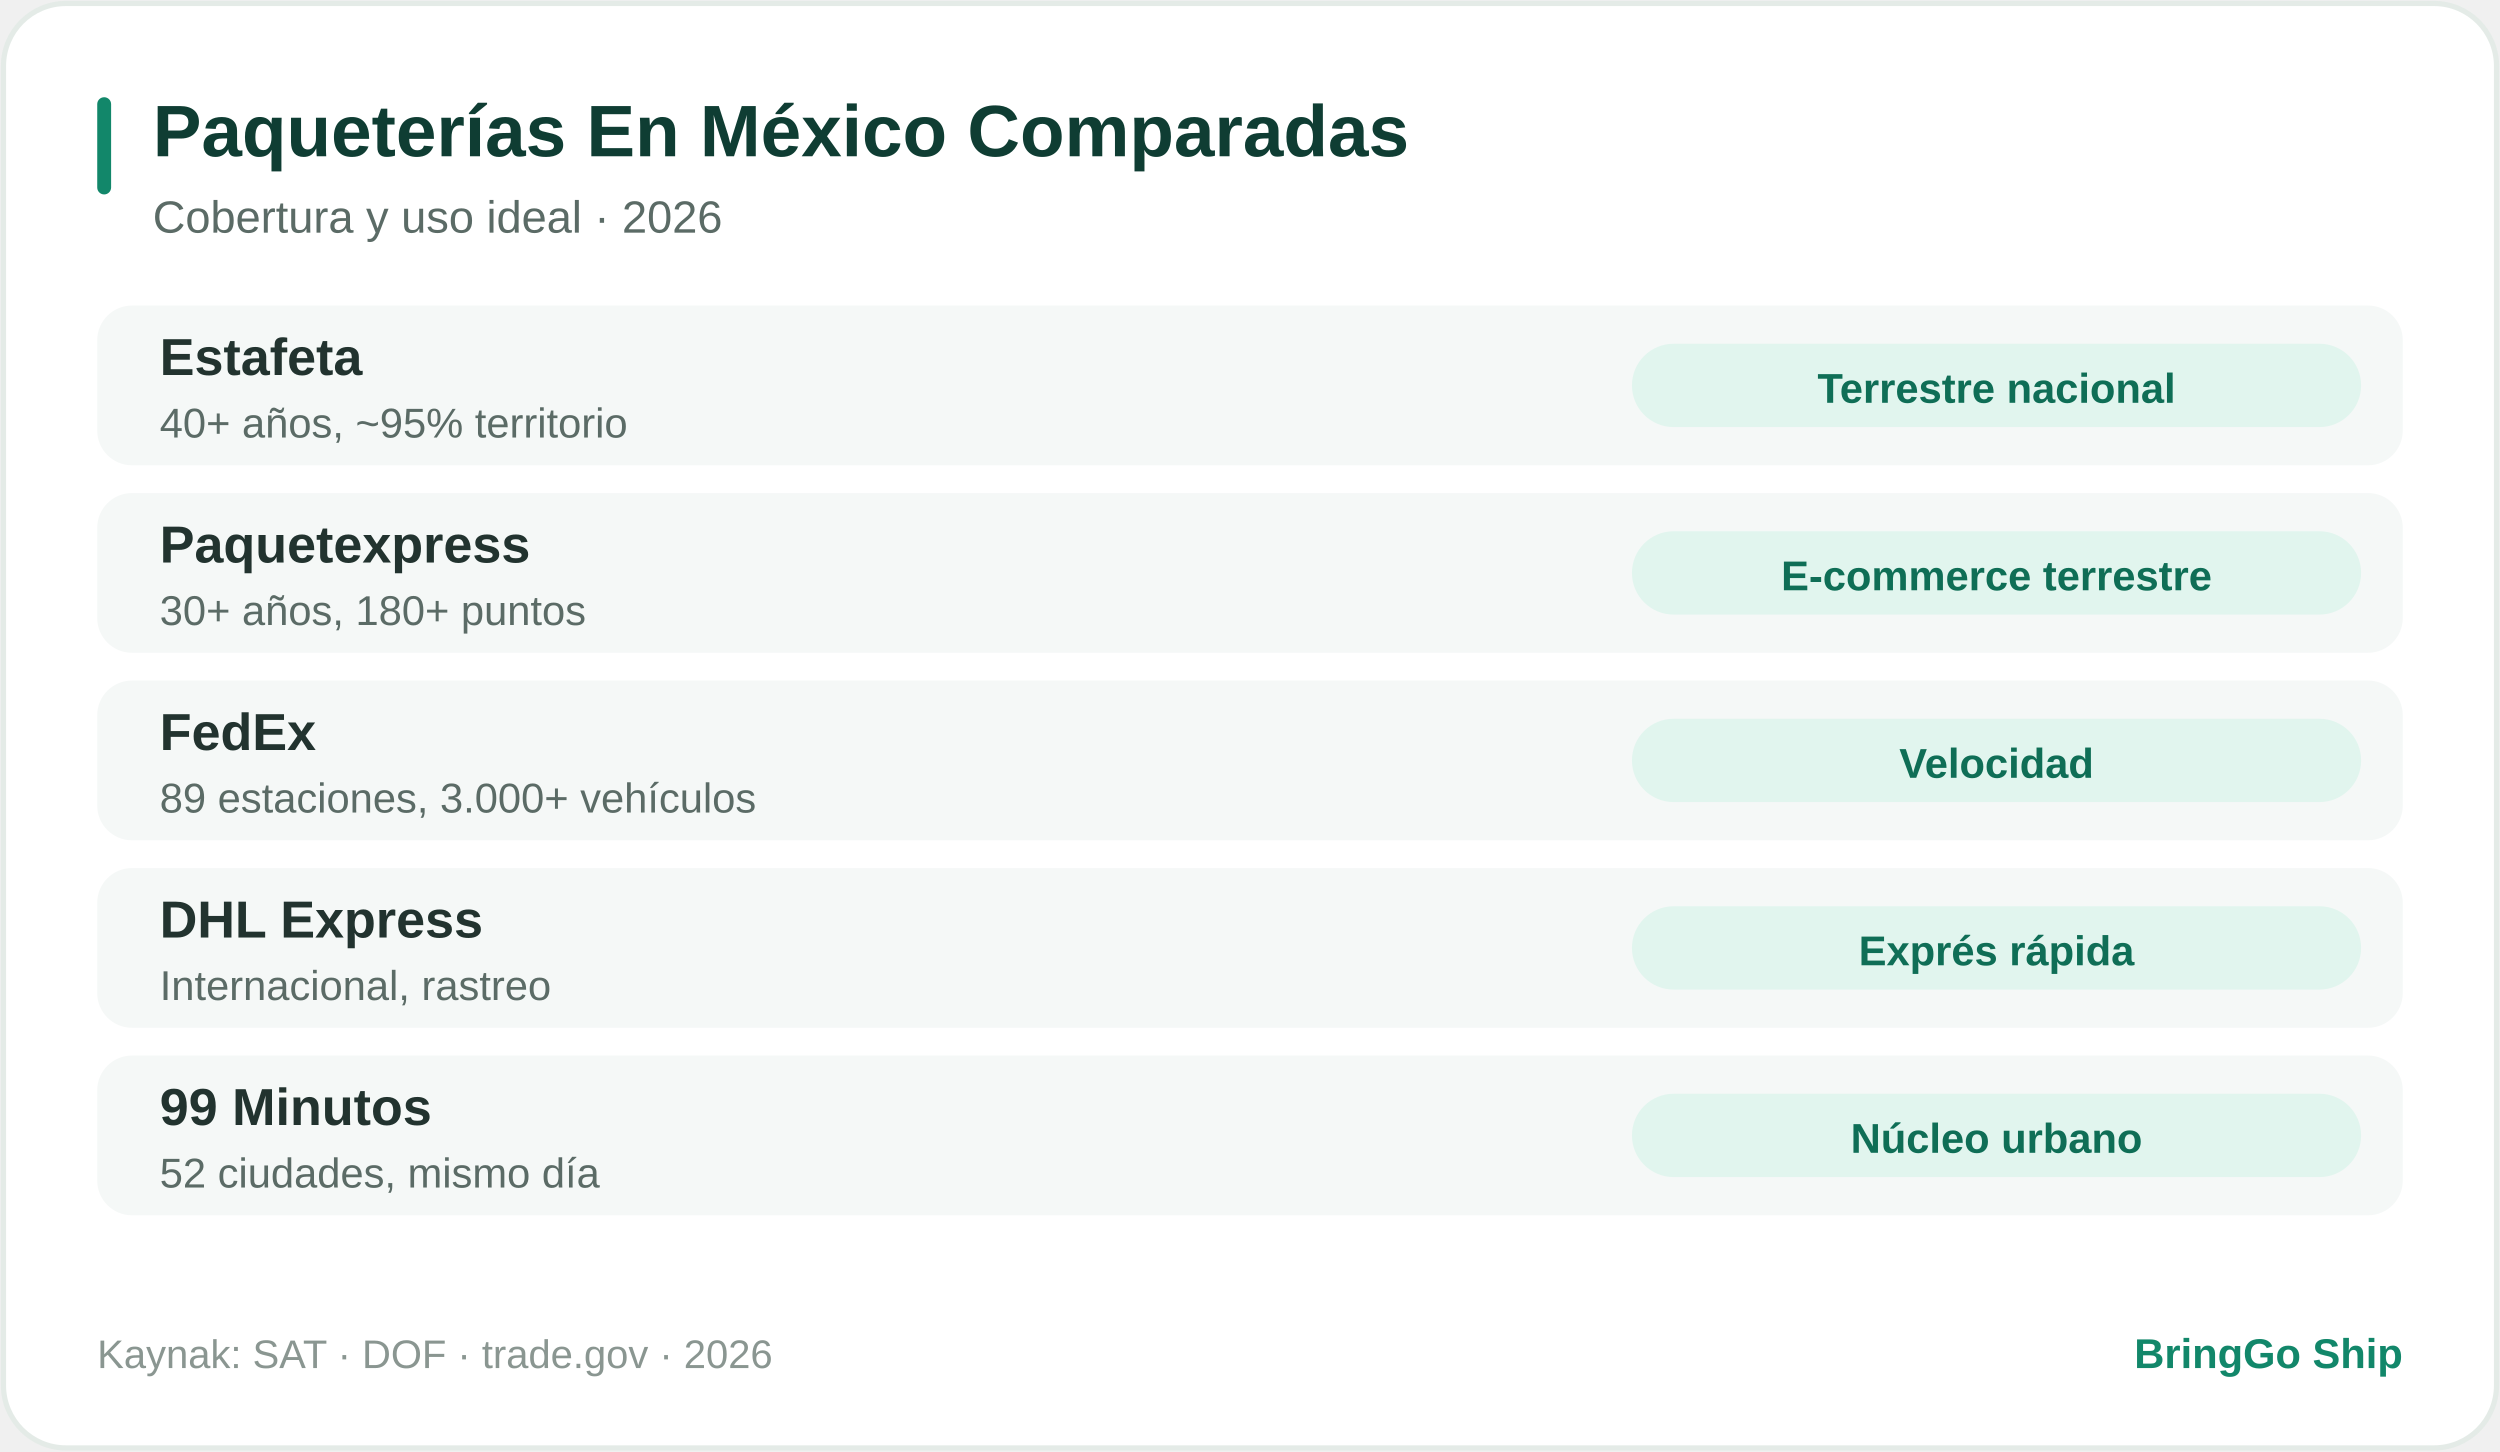
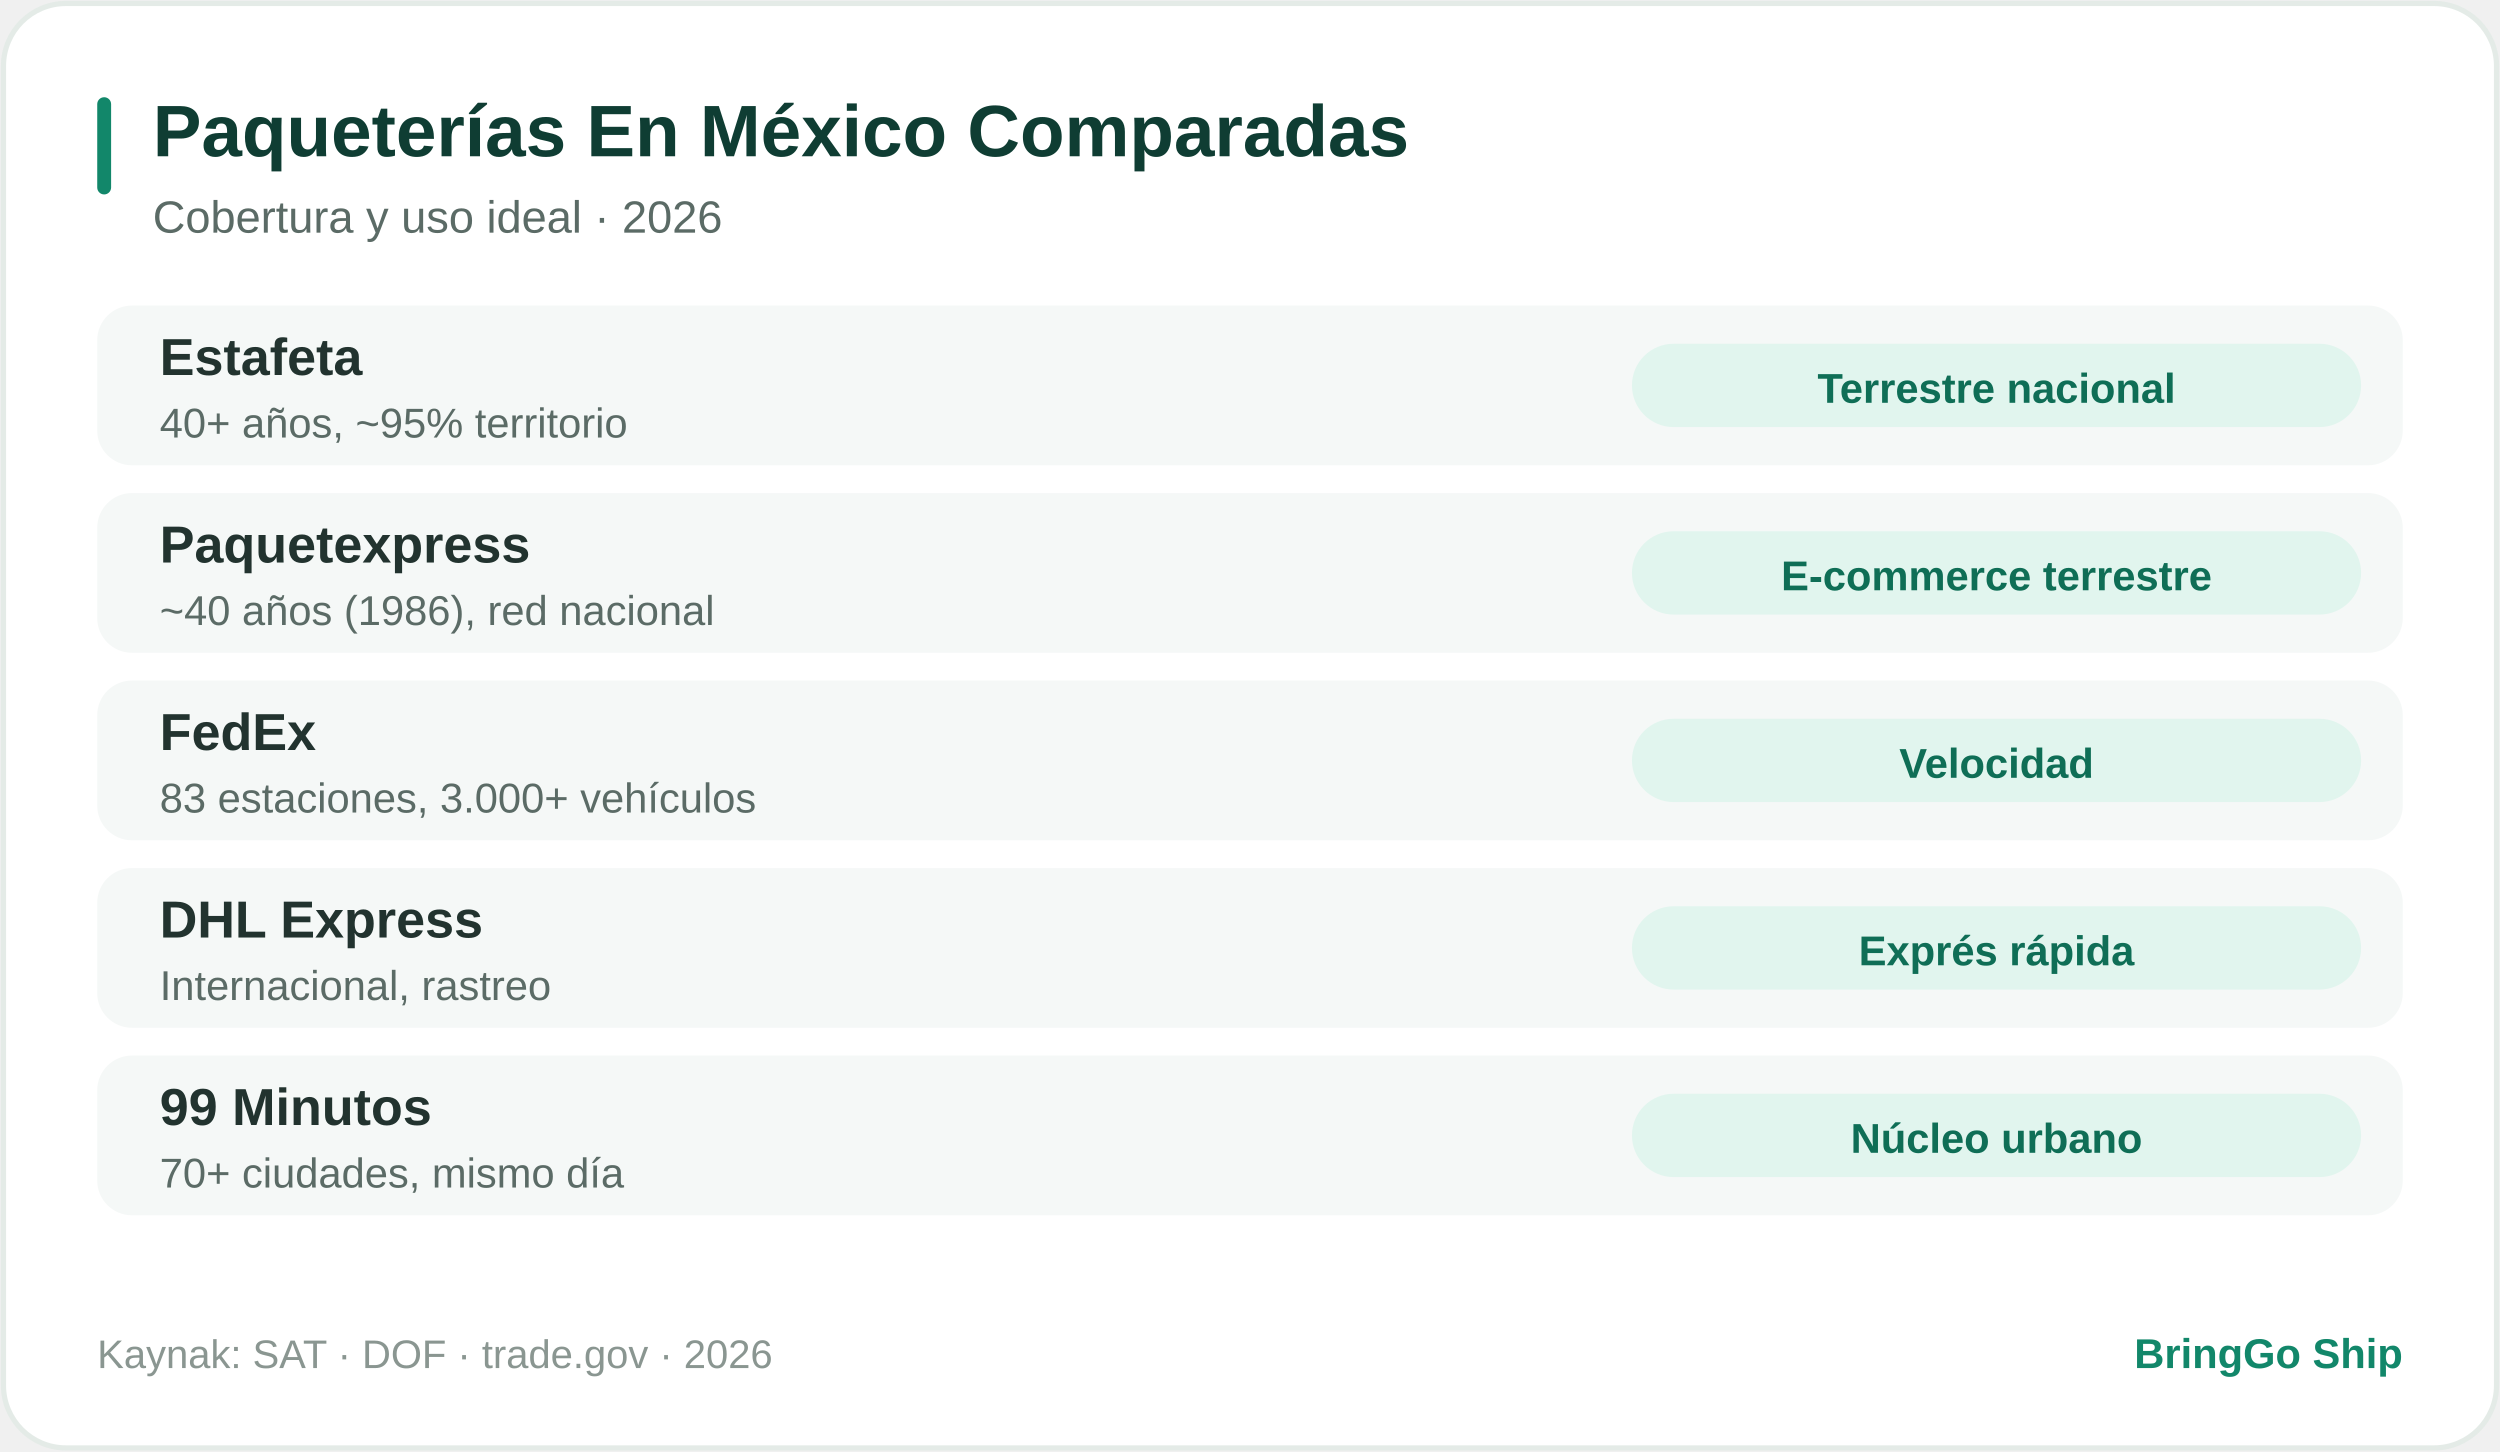
<svg xmlns="http://www.w3.org/2000/svg" width="720" height="418" viewBox="0 0 720 418" role="img">
  <style>
text{font-family:Arial,Helvetica,sans-serif}
.card{fill:#ffffff;stroke:#e4ebe7;stroke-width:1.5}
.row{fill:#f5f8f7}.pill{fill:#E1F5EE}.hi{fill:#1f9d5f}.mut{fill:#eef1f0}
.acc{fill:#12876A}.circ{fill:#12876A}.rd{fill:#fbe9e7}.am{fill:#fbf1dd}.tl{fill:#E1F5EE}.ln{stroke:#dbe6e1}
.tt{fill:#0F3D33;font-weight:bold}.ts{fill:#5b6b66}.tl2{fill:#22332f}
.tv{fill:#0F6E56;font-weight:bold}.tm{fill:#5b6b66;font-weight:bold}.tw{fill:#ffffff;font-weight:bold}
.tf{fill:#8a9691}.tb{fill:#12876A;font-weight:bold}.big{fill:#0F3D33;font-weight:bold}
.trd{fill:#a3392c;font-weight:bold}.tam{fill:#8a5a12;font-weight:bold}.ttl{fill:#0F6E56;font-weight:bold}
@media (prefers-color-scheme:dark){
.card{fill:#16211e;stroke:#2c3a35}
.row{fill:#1d2b27}.pill{fill:#123a2e}.hi{fill:#1f9d5f}.mut{fill:#28352f}
.acc{fill:#2fae7e}.circ{fill:#2fae7e}.rd{fill:#3a201c}.am{fill:#352a15}.tl{fill:#123a2e}
.tt{fill:#d7f2e6}.ts{fill:#8fa79d}.tl2{fill:#cfe0d9}
.tv{fill:#6fe0b0}.tm{fill:#9db3a9}.tw{fill:#ffffff}
.tf{fill:#6d8279}.tb{fill:#57d3a3}.big{fill:#d7f2e6}
.trd{fill:#f0a99e}.tam{fill:#e6c281}.ttl{fill:#6fe0b0}.ln{stroke:#31423c}}
</style>
  <rect x="1" y="1" width="718" height="416" rx="18" class="card" />
  <rect x="28" y="28" width="4" height="28" rx="2" class="acc" />
  <text x="44" y="45" font-size="21" class="tt">Paqueterías En México Comparadas</text>
  <text x="44" y="67" font-size="13" class="ts">Cobertura y uso ideal · 2026</text>
  <g transform="translate(0,88)">
    <rect x="28" y="0" width="664" height="46" rx="10" class="row" />
    <text x="46" y="20" font-size="15" class="tl2" font-weight="bold">Estafeta</text>
    <text x="46" y="38" font-size="12" class="ts">40+ años, ~95% territorio</text>
    <rect x="470" y="11" width="210" height="24" rx="12" class="pill" />
    <text x="575" y="28" text-anchor="middle" font-size="12" class="tv">Terrestre nacional</text>
    <rect x="28" y="54" width="664" height="46" rx="10" class="row" />
    <text x="46" y="74" font-size="15" class="tl2" font-weight="bold">Paquetexpress</text>
-     <text x="46" y="92" font-size="12" class="ts">30+ años, 180+ puntos</text>
+     <text x="46" y="92" font-size="12" class="ts">~40 años (1986), red nacional</text>
    <rect x="470" y="65" width="210" height="24" rx="12" class="pill" />
    <text x="575" y="82" text-anchor="middle" font-size="12" class="tv">E-commerce terrestre</text>
    <rect x="28" y="108" width="664" height="46" rx="10" class="row" />
    <text x="46" y="128" font-size="15" class="tl2" font-weight="bold">FedEx</text>
-     <text x="46" y="146" font-size="12" class="ts">89 estaciones, 3.000+ vehículos</text>
+     <text x="46" y="146" font-size="12" class="ts">83 estaciones, 3.000+ vehículos</text>
    <rect x="470" y="119" width="210" height="24" rx="12" class="pill" />
    <text x="575" y="136" text-anchor="middle" font-size="12" class="tv">Velocidad</text>
    <rect x="28" y="162" width="664" height="46" rx="10" class="row" />
    <text x="46" y="182" font-size="15" class="tl2" font-weight="bold">DHL Express</text>
    <text x="46" y="200" font-size="12" class="ts">Internacional, rastreo</text>
    <rect x="470" y="173" width="210" height="24" rx="12" class="pill" />
    <text x="575" y="190" text-anchor="middle" font-size="12" class="tv">Exprés rápida</text>
    <rect x="28" y="216" width="664" height="46" rx="10" class="row" />
    <text x="46" y="236" font-size="15" class="tl2" font-weight="bold">99 Minutos</text>
-     <text x="46" y="254" font-size="12" class="ts">52 ciudades, mismo día</text>
+     <text x="46" y="254" font-size="12" class="ts">70+ ciudades, mismo día</text>
    <rect x="470" y="227" width="210" height="24" rx="12" class="pill" />
    <text x="575" y="244" text-anchor="middle" font-size="12" class="tv">Núcleo urbano</text>
  </g>
  <text x="28" y="394" font-size="11.5" class="tf">Kaynak: SAT · DOF · trade.gov · 2026</text>
  <text x="692" y="394" text-anchor="end" font-size="12" class="tb">BringGo Ship</text>
</svg>
